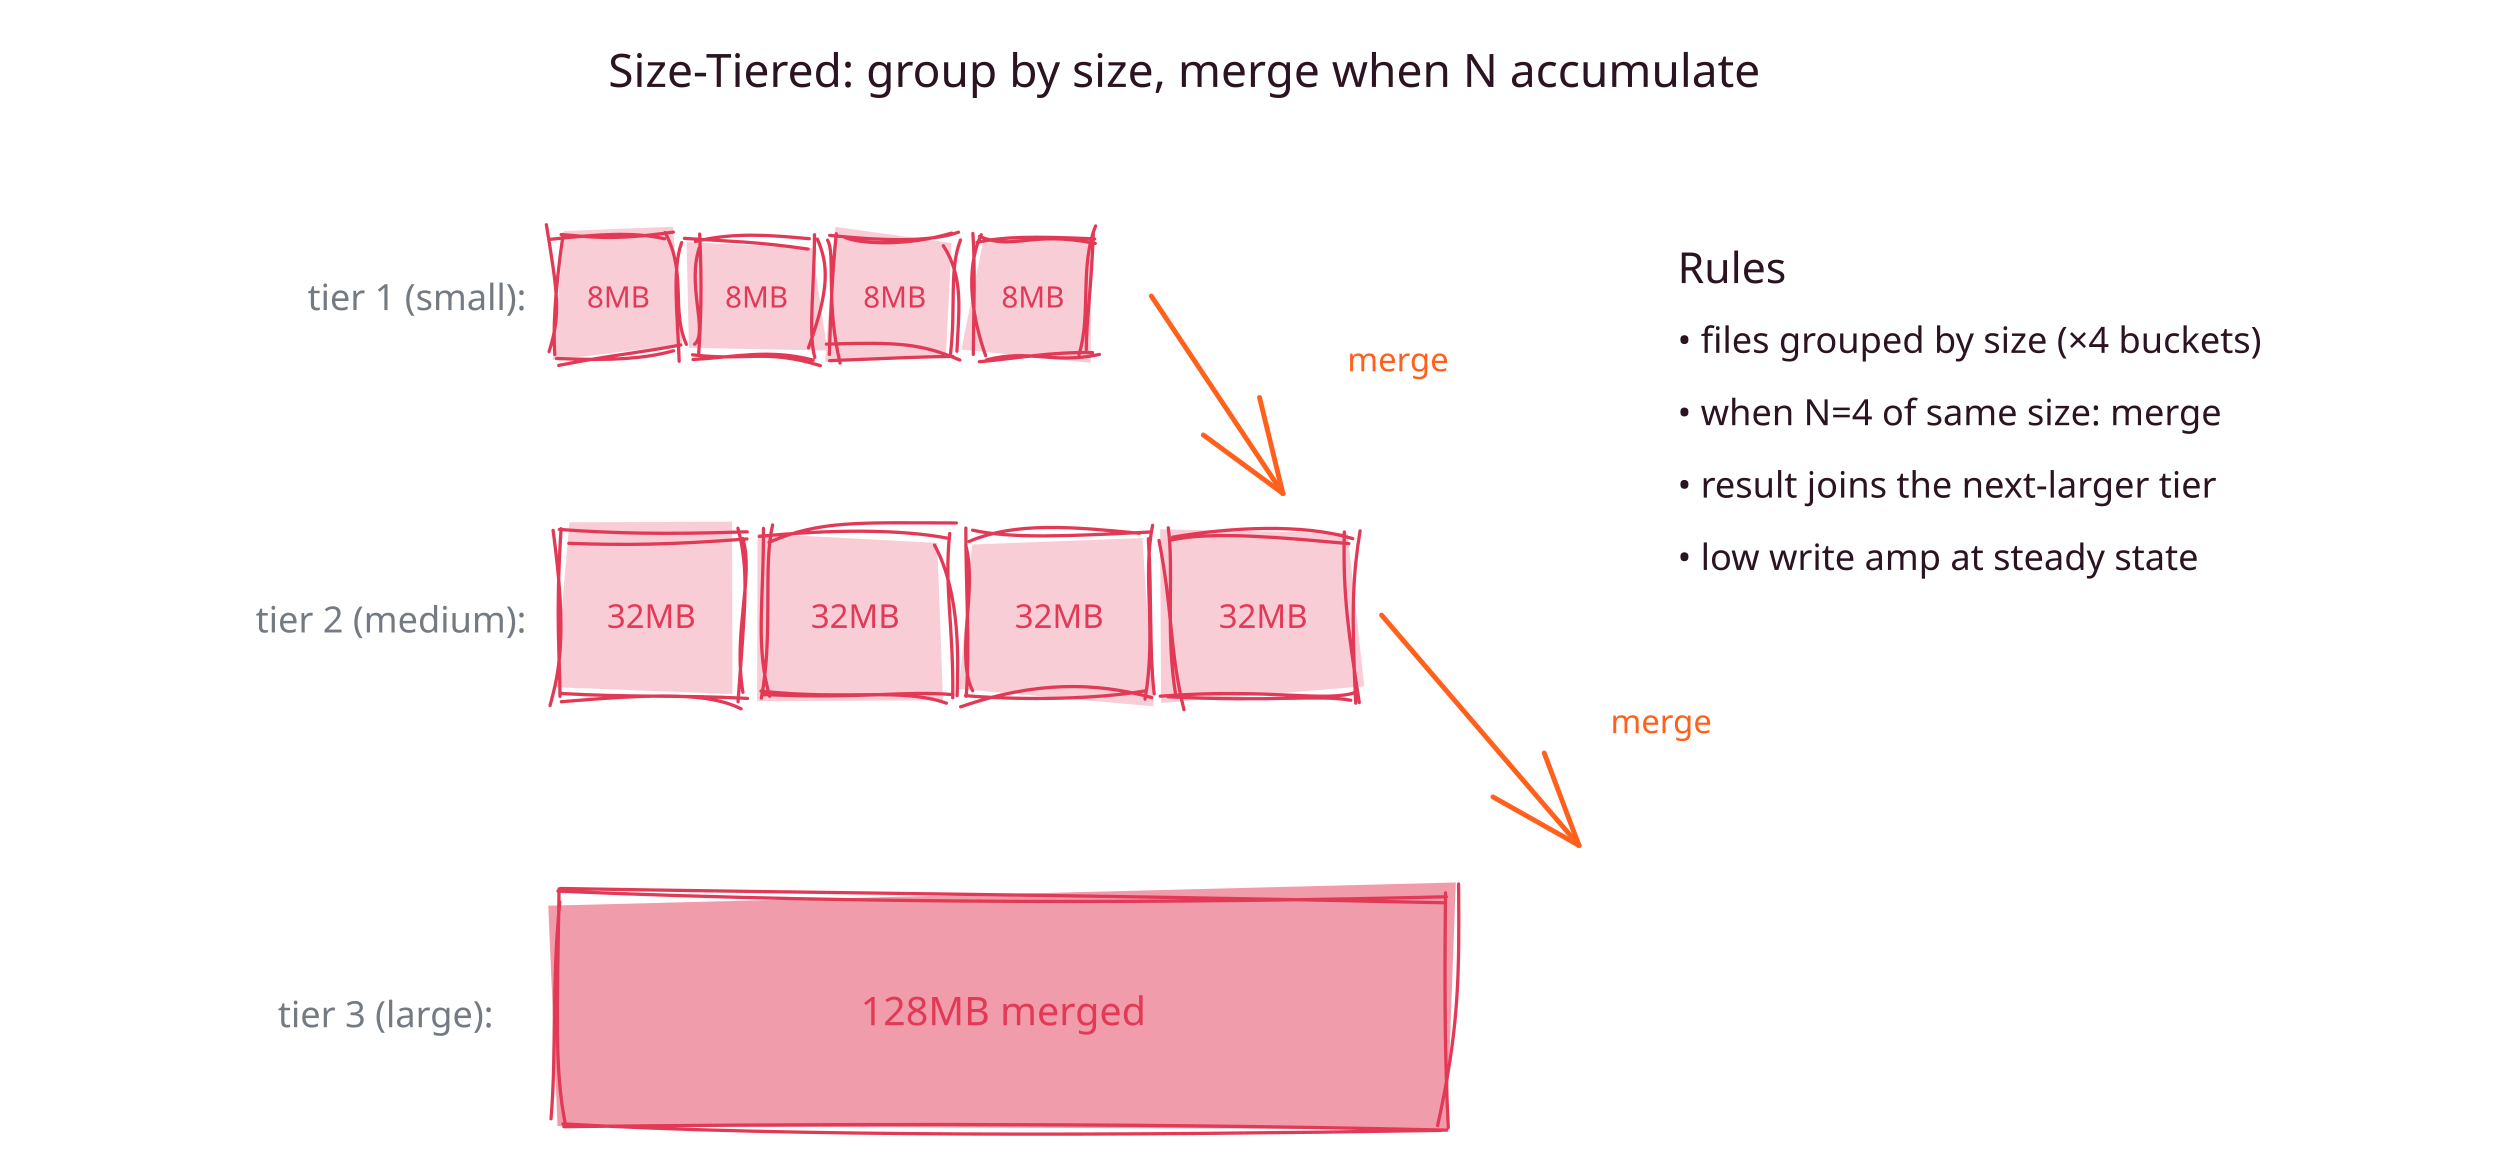
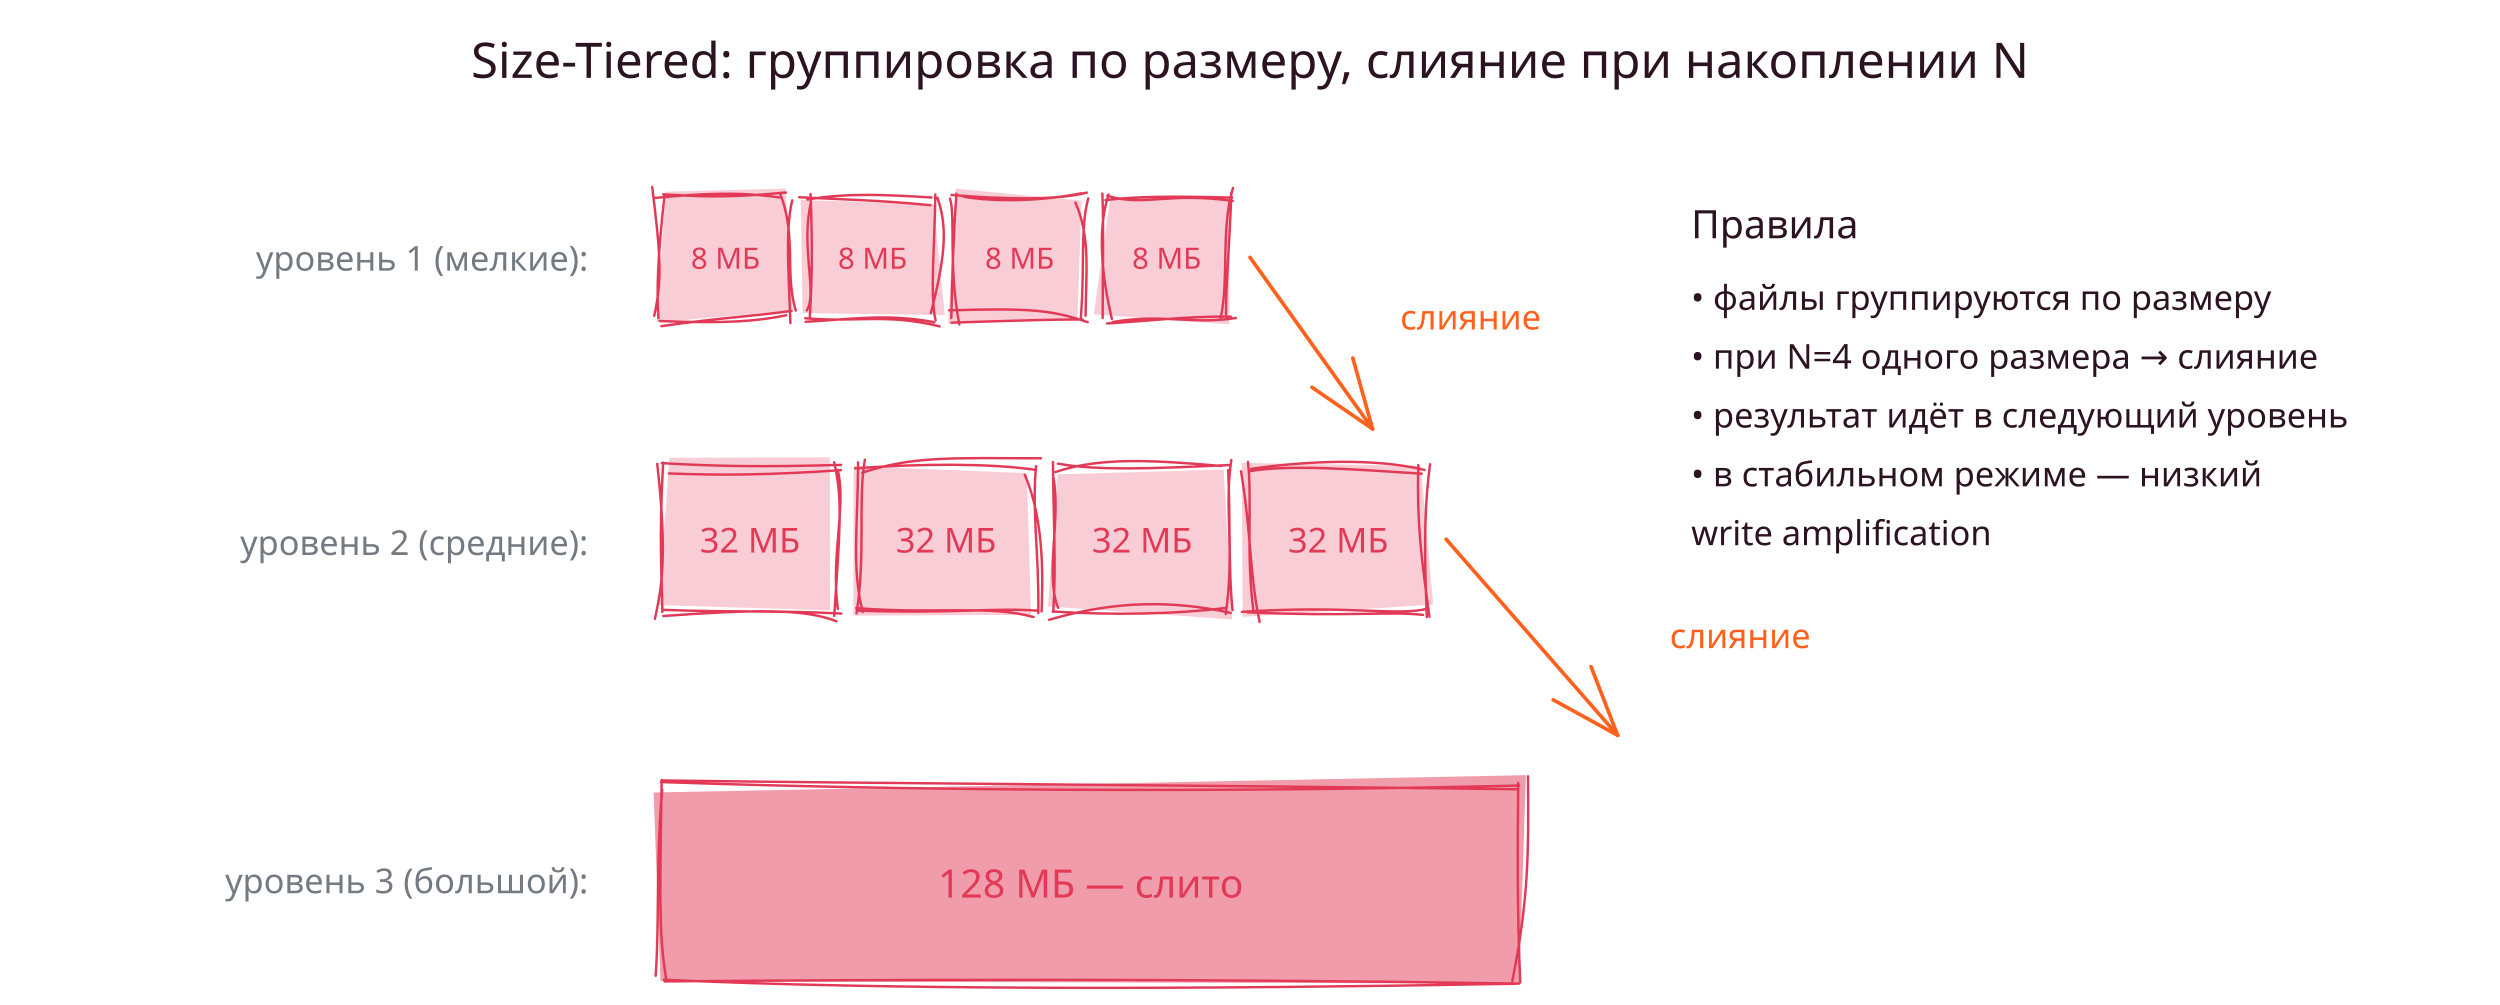
- <svg xmlns="http://www.w3.org/2000/svg" version="1.1" viewBox="0 0 760 352" width="760" height="352">
+ <svg xmlns="http://www.w3.org/2000/svg" version="1.1" viewBox="0 0 1020 410" width="1020" height="410">
  <defs>
    <style>
      @font-face {
        font-family: "Virgil";
        src: url("https://excalidraw.com/Virgil.woff2");
      }
      @font-face {
        font-family: "Cascadia";
        src: url("https://excalidraw.com/Cascadia.woff2");
      }
    </style>
  </defs>
-   <rect x="0" y="0" width="760" height="352" fill="transparent" />
-   <g transform="translate(10 10) rotate(0 350 11)">
-     <text x="350" y="11.0" dominant-baseline="central" font-family="Cascadia, Segoe UI Emoji" font-size="14px" fill="#2B1321" text-anchor="middle" style="white-space: pre;" direction="ltr">Size-Tiered: group by size, merge when N accumulate</text>
+   <rect x="0" y="0" width="1020" height="410" fill="transparent" />
+   <g transform="translate(10 10) rotate(0 500 14)">
+     <text x="500" y="14.0" dominant-baseline="central" font-family="Cascadia, Segoe UI Emoji" font-size="20px" fill="#2B1321" text-anchor="middle" style="white-space: pre;" direction="ltr">Size-Tiered: группировка по размеру, слияние при накоплении N</text>
  </g>
-   <g stroke-linecap="round" transform="translate(170 72) rotate(0 18 18)">
-     <path d="M1.51 -1.77 L34.55 -3.1 L37.49 32.71 L-1.97 37.48" stroke="none" stroke-width="0" fill="#F8CDD6" />
-     <path d="M-2.8 0.76 C12.12 -0.79, 22.42 -1.58, 32 0.58 M0.58 -0.69 C8.56 -0.17, 15.44 1.33, 34.69 -1.45 M32.18 -1.32 C38.9 11.1, 33.91 22.1, 38.66 32.69 M37.23 1.75 C34.25 9.72, 36 24.18, 36.47 37.82 M36.96 32.87 C22.68 35.53, 16.74 35.79, -0.16 39.08 M34.77 34.64 C26.27 36.96, 16.57 37.76, -0.83 36.97 M-3.08 34.88 C0.6 23.41, -0.53 17.02, -3.9 -3.69 M-1.35 35.77 C-1.82 28.47, -1.52 18.14, 1.18 -0.75" stroke="#E23956" stroke-width="1" fill="none" />
+   <g stroke-linecap="round" transform="translate(270 80) rotate(0 26 25)">
+     <path d="M1.51 -1.77 L50.55 -3.1 L53.49 46.71 L-1.97 51.48" stroke="none" stroke-width="0" fill="#F8CDD6" />
+     <path d="M-2.8 0.76 C16.7 -1.07, 31.59 -1.86, 48 0.58 M0.58 -0.69 C12.01 -0.24, 22.33 1.26, 50.69 -1.45 M48.18 -1.32 C55.11 15.91, 50.12 31.72, 54.66 46.69 M53.23 1.75 C50.2 14.26, 51.95 33.25, 52.47 51.82 M52.96 46.87 C34.24 49.35, 23.85 49.61, -0.16 53.08 M50.77 48.64 C38.34 51.23, 24.71 52.02, -0.83 50.97 M-3.08 48.88 C0.44 33.2, -0.7 22.59, -3.9 -3.69 M-1.35 49.77 C-2.09 39.24, -1.79 25.67, 1.18 -0.75" stroke="#E23956" stroke-width="1" fill="none" />
  </g>
-   <g transform="translate(170 72) rotate(0 18 18)">
-     <text x="18" y="18.0" dominant-baseline="central" font-family="Cascadia, Segoe UI Emoji" font-size="9px" fill="#E23956" text-anchor="middle" style="white-space: pre;" direction="ltr">8MB</text>
+   <g transform="translate(270 80) rotate(0 26 25)">
+     <text x="26" y="25.0" dominant-baseline="central" font-family="Cascadia, Segoe UI Emoji" font-size="12px" fill="#E23956" text-anchor="middle" style="white-space: pre;" direction="ltr">8 МБ</text>
  </g>
-   <g stroke-linecap="round" transform="translate(212 72) rotate(0 18 18)">
-     <path d="M-3.29 1.6 L34.91 3.39 L39.52 34.58 L-2.56 33.74" stroke="none" stroke-width="0" fill="#F8CDD6" />
-     <path d="M-3.94 0.47 C9.56 1.37, 17.94 1.44, 33.65 3.72 M-0.6 1.42 C11.15 -1.46, 22.28 -0.52, 34.04 0.57 M36.47 0.68 C39.8 8.26, 40.34 15.61, 33.78 33.74 M35.61 -0.64 C35.65 13.49, 33.59 29.69, 35.72 36.64 M37.38 39.16 C20.67 33.96, 14.76 37.87, -1.47 35.85 M35.22 37.49 C21.84 33.96, 11.47 36.59, -1.32 37.3 M-0.84 32.63 C3.48 29.09, -3.52 14.26, 0.83 2.66 M0.39 35.76 C1.08 25.26, 1.44 14.97, 0.7 -0.84" stroke="#E23956" stroke-width="1" fill="none" />
+   <g stroke-linecap="round" transform="translate(330 80) rotate(0 26 25)">
+     <path d="M-3.29 1.6 L50.91 3.39 L55.52 48.58 L-2.56 47.74" stroke="none" stroke-width="0" fill="#F8CDD6" />
+     <path d="M-3.94 0.47 C14.15 1.47, 27.11 1.54, 49.65 3.72 M-0.6 1.42 C15.96 -1.44, 31.91 -0.51, 50.04 0.57 M52.47 0.68 C56.05 11.25, 56.6 21.6, 49.78 47.74 M51.61 -0.64 C51.4 19.06, 49.33 40.83, 51.72 50.64 M53.38 53.16 C31.22 47.76, 19.86 51.67, -1.47 49.85 M51.22 51.49 C32.25 47.74, 16.29 50.36, -1.32 51.3 M-0.84 46.63 C3.62 39.61, -3.37 21.31, 0.83 2.66 M0.39 49.76 C1.24 35.25, 1.59 20.96, 0.7 -0.84" stroke="#E23956" stroke-width="1" fill="none" />
  </g>
-   <g transform="translate(212 72) rotate(0 18 18)">
-     <text x="18" y="18.0" dominant-baseline="central" font-family="Cascadia, Segoe UI Emoji" font-size="9px" fill="#E23956" text-anchor="middle" style="white-space: pre;" direction="ltr">8MB</text>
+   <g transform="translate(330 80) rotate(0 26 25)">
+     <text x="26" y="25.0" dominant-baseline="central" font-family="Cascadia, Segoe UI Emoji" font-size="12px" fill="#E23956" text-anchor="middle" style="white-space: pre;" direction="ltr">8 МБ</text>
  </g>
-   <g stroke-linecap="round" transform="translate(254 72) rotate(0 18 18)">
-     <path d="M-0.1 -3.02 L35.28 1.88 L33.55 36.45 L-3.16 38" stroke="none" stroke-width="0" fill="#F8CDD6" />
-     <path d="M2.91 0.18 C7.01 2.09, 21.46 3.01, 35.3 -1.14 M-1.79 -0.46 C13.74 1.25, 29.12 1.62, 37.4 -1.41 M32.77 2.69 C39.26 12.62, 37.33 23.53, 36.91 34.78 M37.99 0.96 C34.5 10.06, 36.62 20.81, 34.98 35.45 M37.8 37.46 C25.85 32.38, 19.18 31.94, -2.78 32.62 M35.68 36.34 C28.6 36.41, 16.78 36.85, -1.81 37.64 M1.39 38.38 C-3.09 19.56, 0.06 5.1, -2.43 1.01 M-1.87 35.74 C-1.45 22.04, -1.05 11.8, 0.23 -0.94" stroke="#E23956" stroke-width="1" fill="none" />
+   <g stroke-linecap="round" transform="translate(390 80) rotate(0 26 25)">
+     <path d="M-0.1 -3.02 L51.28 1.88 L49.55 50.45 L-3.16 52" stroke="none" stroke-width="0" fill="#F8CDD6" />
+     <path d="M2.91 0.18 C11.59 1.93, 30.63 2.85, 51.3 -1.14 M-1.79 -0.46 C19.92 1.35, 41.48 1.73, 53.4 -1.41 M48.77 2.69 C55 16.59, 53.07 31.47, 52.91 48.78 M53.99 0.96 C50.59 13.85, 52.71 28.41, 50.98 49.45 M53.8 51.46 C38.6 46.17, 28.68 45.74, -2.78 46.62 M51.68 50.34 C40.56 50.32, 24.68 50.77, -1.81 51.64 M1.39 52.38 C-3.2 28.02, -0.05 8.03, -2.43 1.01 M-1.87 49.74 C-1.43 31.27, -1.03 16.25, 0.23 -0.94" stroke="#E23956" stroke-width="1" fill="none" />
  </g>
-   <g transform="translate(254 72) rotate(0 18 18)">
-     <text x="18" y="18.0" dominant-baseline="central" font-family="Cascadia, Segoe UI Emoji" font-size="9px" fill="#E23956" text-anchor="middle" style="white-space: pre;" direction="ltr">8MB</text>
+   <g transform="translate(390 80) rotate(0 26 25)">
+     <text x="26" y="25.0" dominant-baseline="central" font-family="Cascadia, Segoe UI Emoji" font-size="12px" fill="#E23956" text-anchor="middle" style="white-space: pre;" direction="ltr">8 МБ</text>
  </g>
-   <g stroke-linecap="round" transform="translate(296 72) rotate(0 18 18)">
-     <path d="M3.1 0.35 L35.64 0.37 L35.58 38.33 L-3.75 34.26" stroke="none" stroke-width="0" fill="#F8CDD6" />
-     <path d="M1.77 -0.11 C12.45 4.25, 16.99 -1.97, 36.96 1.99 M1.02 1.66 C9.13 -0.05, 17.56 -0.23, 36.76 0.62 M37.06 -3.31 C32.16 8.98, 35.77 23.44, 32.03 35.83 M36.37 -1.43 C35.9 13.82, 34.21 26.33, 34.23 34.27 M38.23 35.75 C23.84 38.81, 17.19 34.02, 3.92 37.39 M36.13 35.19 C24.17 34.85, 11.68 37.12, 1.71 37.97 M3.63 36.12 C-0.21 25.23, -2.92 10.34, 2.3 -0.64 M-0.12 35.73 C0.01 22.83, 0.46 8.64, -0.24 -1.03" stroke="#E23956" stroke-width="1" fill="none" />
+   <g stroke-linecap="round" transform="translate(450 80) rotate(0 26 25)">
+     <path d="M3.1 0.35 L51.64 0.37 L51.58 52.33 L-3.75 48.26" stroke="none" stroke-width="0" fill="#F8CDD6" />
+     <path d="M1.77 -0.11 C17.03 4.47, 26.15 -1.75, 52.96 1.99 M1.02 1.66 C13.48 0.14, 26.25 -0.03, 52.76 0.62 M53.06 -3.31 C47.94 13.93, 51.55 33.35, 48.03 49.83 M52.37 -1.43 C51.79 18.65, 50.1 35.98, 50.23 48.27 M54.23 49.75 C35.59 52.58, 24.69 47.8, 3.92 51.39 M52.13 49.19 C34.46 48.91, 16.27 51.19, 1.71 51.97 M3.63 50.12 C-0.01 34.43, -2.73 14.74, 2.3 -0.64 M-0.12 49.73 C-0.09 31.28, 0.36 11.54, -0.24 -1.03" stroke="#E23956" stroke-width="1" fill="none" />
  </g>
-   <g transform="translate(296 72) rotate(0 18 18)">
-     <text x="18" y="18.0" dominant-baseline="central" font-family="Cascadia, Segoe UI Emoji" font-size="9px" fill="#E23956" text-anchor="middle" style="white-space: pre;" direction="ltr">8MB</text>
+   <g transform="translate(450 80) rotate(0 26 25)">
+     <text x="26" y="25.0" dominant-baseline="central" font-family="Cascadia, Segoe UI Emoji" font-size="12px" fill="#E23956" text-anchor="middle" style="white-space: pre;" direction="ltr">8 МБ</text>
  </g>
-   <g transform="translate(20 82) rotate(0 70 8)">
-     <text x="140" y="8.0" dominant-baseline="central" font-family="Cascadia, Segoe UI Emoji" font-size="11px" fill="#737A82" text-anchor="end" style="white-space: pre;" direction="ltr">tier 1 (small):</text>
+   <g transform="translate(20 94) rotate(0 110 11)">
+     <text x="220" y="11.0" dominant-baseline="central" font-family="Cascadia, Segoe UI Emoji" font-size="14px" fill="#737A82" text-anchor="end" style="white-space: pre;" direction="ltr">уровень 1 (мелкие):</text>
  </g>
  <g stroke-linecap="round">
-     <g transform="translate(350 90) rotate(0 20 30)">
-       <path d="M0 0 C6.67 10, 33.33 50, 40 60 M0 0 C6.67 10, 33.33 50, 40 60" stroke="#FF611D" stroke-width="1.5" fill="none" />
+     <g transform="translate(510 105) rotate(0 25 35)">
+       <path d="M0 0 C8.33 11.67, 41.67 58.33, 50 70 M0 0 C8.33 11.67, 41.67 58.33, 50 70" stroke="#FF611D" stroke-width="1.5" fill="none" />
    </g>
-     <g transform="translate(350 90) rotate(0 20 30)">
-       <path d="M15.83 42.24 C22.75 47.32, 29.68 52.41, 40 60 M15.83 42.24 C25.49 49.34, 35.15 56.44, 40 60" stroke="#FF611D" stroke-width="1.5" fill="none" />
+     <g transform="translate(510 105) rotate(0 25 35)">
+       <path d="M25.27 53.02 C32.35 57.89, 39.44 62.75, 50 70 M25.27 53.02 C35.15 59.81, 45.04 66.59, 50 70" stroke="#FF611D" stroke-width="1.5" fill="none" />
    </g>
-     <g transform="translate(350 90) rotate(0 20 30)">
-       <path d="M32.9 30.85 C34.93 39.2, 36.97 47.55, 40 60 M32.9 30.85 C35.74 42.5, 38.58 54.15, 40 60" stroke="#FF611D" stroke-width="1.5" fill="none" />
+     <g transform="translate(510 105) rotate(0 25 35)">
+       <path d="M41.96 41.1 C44.27 49.38, 46.57 57.66, 50 70 M41.96 41.1 C45.18 52.65, 48.39 64.2, 50 70" stroke="#FF611D" stroke-width="1.5" fill="none" />
    </g>
  </g>
-   <g transform="translate(395 102) rotate(0 30 7)">
-     <text x="30" y="7.0" dominant-baseline="central" font-family="Cascadia, Segoe UI Emoji" font-size="10px" fill="#FF611D" text-anchor="middle" style="white-space: pre;" direction="ltr">merge</text>
+   <g transform="translate(560 120) rotate(0 40 9)">
+     <text x="40" y="9.0" dominant-baseline="central" font-family="Cascadia, Segoe UI Emoji" font-size="14px" fill="#FF611D" text-anchor="middle" style="white-space: pre;" direction="ltr">слияние</text>
  </g>
-   <g stroke-linecap="round" transform="translate(170 162) rotate(0 28 25)">
-     <path d="M3.1 -3.22 L52.55 -3.41 L52.65 49.01 L-1.24 46.91" stroke="none" stroke-width="0" fill="#F8CDD6" />
-     <path d="M2.92 3.17 C19.78 3.76, 33.25 3.67, 57.08 1.84 M0.04 -1.05 C16.11 0.11, 31.67 0.54, 57.15 -0.33 M55.8 1.7 C59.3 13.29, 52.74 30.03, 55.84 48.44 M54.33 -1.42 C57.78 11.65, 56.56 20.92, 54.37 51.32 M55.28 53.48 C45.56 48.55, 29.74 48.89, 0.64 51.32 M57.26 50.32 C37.57 49.24, 21.91 50.09, 0.49 48.81 M-2.79 52.49 C-0.06 42.46, 2.58 31.53, -1.86 -0.76 M0.24 49.69 C0.24 38.32, -1.19 25.76, 0.57 -1.27" stroke="#E23956" stroke-width="1" fill="none" />
+   <g stroke-linecap="round" transform="translate(270 190) rotate(0 36 30)">
+     <path d="M3.1 -3.22 L68.55 -3.41 L68.65 59.01 L-1.24 56.91" stroke="none" stroke-width="0" fill="#F8CDD6" />
+     <path d="M2.92 3.17 C24.37 3.97, 42.41 3.88, 73.08 1.84 M0.04 -1.05 C20.67 0.2, 40.79 0.63, 73.15 -0.33 M71.8 1.7 C75.42 16.58, 68.86 36.61, 71.84 58.44 M70.33 -1.42 C73.92 13.94, 72.71 25.5, 70.37 61.32 M71.28 63.48 C58 58.29, 38.61 58.64, 0.64 61.32 M73.26 60.32 C48.51 59.04, 27.8 59.88, 0.49 58.81 M-2.79 62.49 C-0.17 50.36, 2.47 37.32, -1.86 -0.76 M0.24 59.69 C0.14 45.98, -1.29 31.09, 0.57 -1.27" stroke="#E23956" stroke-width="1" fill="none" />
  </g>
-   <g transform="translate(170 162) rotate(0 28 25)">
-     <text x="28" y="25.0" dominant-baseline="central" font-family="Cascadia, Segoe UI Emoji" font-size="10px" fill="#E23956" text-anchor="middle" style="white-space: pre;" direction="ltr">32MB</text>
+   <g transform="translate(270 190) rotate(0 36 30)">
+     <text x="36" y="30.0" dominant-baseline="central" font-family="Cascadia, Segoe UI Emoji" font-size="14px" fill="#E23956" text-anchor="middle" style="white-space: pre;" direction="ltr">32 МБ</text>
  </g>
-   <g stroke-linecap="round" transform="translate(232 162) rotate(0 28 25)">
-     <path d="M-1.71 0.16 L52.92 3.07 L54.68 50.88 L-1.84 51.17" stroke="none" stroke-width="0" fill="#F8CDD6" />
-     <path d="M1.78 2.88 C17.23 -3.84, 28.77 -3.08, 58.73 -3.02 M-1.15 1.07 C20.41 -1.07, 41.93 -1.2, 56.51 1.7 M52.09 3.71 C60.25 18.63, 59.22 39.91, 58.97 49.48 M56.71 0.19 C54.97 16.45, 57.94 28.5, 57.63 50.13 M55.7 51.77 C42.29 46.95, 25.25 50.95, -0.66 48.09 M57.71 49.17 C42.26 47.87, 31.07 50.54, 0 49.14 M-0.55 50.24 C3.13 30.87, -0.09 10.25, 2.87 -2.41 M1.98 49.68 C-2.43 34.33, 0.19 21.05, 0.1 -1.37" stroke="#E23956" stroke-width="1" fill="none" />
+   <g stroke-linecap="round" transform="translate(350 190) rotate(0 36 30)">
+     <path d="M-1.71 0.16 L68.92 3.07 L70.68 60.88 L-1.84 61.17" stroke="none" stroke-width="0" fill="#F8CDD6" />
+     <path d="M1.78 2.88 C21.81 -3.89, 37.94 -3.13, 74.73 -3.02 M-1.15 1.07 C26.34 -0.89, 53.78 -1.02, 72.51 1.7 M68.09 3.71 C76.4 22.62, 75.37 47.88, 74.97 59.48 M72.71 0.19 C70.97 19.47, 73.94 34.55, 73.63 60.13 M71.7 61.77 C53.73 56.69, 32.12 60.68, -0.66 58.09 M73.71 59.17 C54.75 57.81, 40.05 60.48, 0 59.14 M-0.55 60.24 C3.24 37.29, 0.01 13.09, 2.87 -2.41 M1.98 59.68 C-2.62 41.44, 0 25.28, 0.1 -1.37" stroke="#E23956" stroke-width="1" fill="none" />
  </g>
-   <g transform="translate(232 162) rotate(0 28 25)">
-     <text x="28" y="25.0" dominant-baseline="central" font-family="Cascadia, Segoe UI Emoji" font-size="10px" fill="#E23956" text-anchor="middle" style="white-space: pre;" direction="ltr">32MB</text>
+   <g transform="translate(350 190) rotate(0 36 30)">
+     <text x="36" y="30.0" dominant-baseline="central" font-family="Cascadia, Segoe UI Emoji" font-size="14px" fill="#E23956" text-anchor="middle" style="white-space: pre;" direction="ltr">32 МБ</text>
  </g>
-   <g stroke-linecap="round" transform="translate(294 162) rotate(0 28 25)">
-     <path d="M1.49 3.53 L53.28 1.56 L56.71 52.75 L-2.43 47.43" stroke="none" stroke-width="0" fill="#F8CDD6" />
-     <path d="M0.63 2.59 C14.67 -3.44, 32.29 -1.83, 52.39 0.12 M1.66 -0.82 C13.51 1.74, 29.78 1.06, 55.87 -0.28 M56.38 -2.29 C53.19 13.98, 57.69 29.78, 54.09 50.53 M55.09 1.8 C56.17 17.24, 55.32 36.08, 56.88 48.95 M56.13 50.06 C39.02 45.36, 20.76 45.01, -1.97 52.87 M54.17 48.02 C39.75 50.49, 17.83 51, -0.49 49.48 M1.68 47.99 C-3.69 37.28, 3.23 16.97, -0.39 3.94 M-0.27 49.66 C0.91 34.35, -0.43 16.34, -0.38 -1.46" stroke="#E23956" stroke-width="1" fill="none" />
+   <g stroke-linecap="round" transform="translate(430 190) rotate(0 36 30)">
+     <path d="M1.49 3.53 L69.28 1.56 L72.71 62.75 L-2.43 57.43" stroke="none" stroke-width="0" fill="#F8CDD6" />
+     <path d="M0.63 2.59 C19.26 -3.75, 41.46 -2.14, 68.39 0.12 M1.66 -0.82 C17.6 2.01, 37.97 1.32, 71.87 -0.28 M72.38 -2.29 C69.37 16.66, 73.87 35.16, 70.09 60.53 M71.09 1.8 C72.02 21, 71.18 43.6, 72.88 58.95 M72.13 60.06 C49.46 55.08, 25.62 54.73, -1.97 62.87 M70.17 58.02 C50.58 60.58, 23.49 61.08, -0.49 59.48 M1.68 57.99 C-3.76 44.23, 3.16 20.86, -0.39 3.94 M-0.27 59.66 C1.02 40.91, -0.31 19.46, -0.38 -1.46" stroke="#E23956" stroke-width="1" fill="none" />
  </g>
-   <g transform="translate(294 162) rotate(0 28 25)">
-     <text x="28" y="25.0" dominant-baseline="central" font-family="Cascadia, Segoe UI Emoji" font-size="10px" fill="#E23956" text-anchor="middle" style="white-space: pre;" direction="ltr">32MB</text>
+   <g transform="translate(430 190) rotate(0 36 30)">
+     <text x="36" y="30.0" dominant-baseline="central" font-family="Cascadia, Segoe UI Emoji" font-size="14px" fill="#E23956" text-anchor="middle" style="white-space: pre;" direction="ltr">32 МБ</text>
  </g>
-   <g stroke-linecap="round" transform="translate(356 162) rotate(0 28 25)">
-     <path d="M-3.31 -1.1 L53.65 0.05 L58.74 46.63 L-3.03 51.69" stroke="none" stroke-width="0" fill="#F8CDD6" />
-     <path d="M-0.51 2.3 C12.11 -0.8, 35.81 1.66, 54.04 3.26 M0.48 1.3 C17.8 -1.68, 40.04 -2.93, 55.22 1.74 M52.68 -0.28 C52.14 19.32, 54.17 31.66, 57.22 51.57 M57.47 -0.6 C55.36 12.04, 54.71 23.65, 56.14 51.77 M56.55 48.36 C46.95 51.77, 30.67 47.07, -3.28 49.64 M54.62 50.87 C44.44 49.11, 30.99 51.45, -0.98 49.81 M3.92 53.74 C-0.51 35.7, 0.55 23.68, -3.66 2.29 M1.47 49.65 C-1.76 30.36, 0.95 11.63, -0.85 -1.56" stroke="#E23956" stroke-width="1" fill="none" />
+   <g stroke-linecap="round" transform="translate(510 190) rotate(0 36 30)">
+     <path d="M-3.31 -1.1 L69.65 0.05 L74.74 56.63 L-3.03 61.69" stroke="none" stroke-width="0" fill="#F8CDD6" />
+     <path d="M-0.51 2.3 C16.7 -0.73, 44.98 1.73, 70.04 3.26 M0.48 1.3 C23.27 -1.97, 50.96 -3.21, 71.22 1.74 M68.68 -0.28 C67.95 22.71, 69.98 38.43, 73.22 61.57 M73.47 -0.6 C71.47 14.54, 70.81 28.65, 72.14 61.77 M72.55 58.36 C59.58 61.47, 39.93 56.77, -3.28 59.64 M70.62 60.87 C56.82 59.34, 39.73 61.68, -0.98 59.81 M3.92 63.74 C-0.36 43.17, 0.7 28.63, -3.66 2.29 M1.47 59.65 C-1.74 36.37, 0.98 13.65, -0.85 -1.56" stroke="#E23956" stroke-width="1" fill="none" />
  </g>
-   <g transform="translate(356 162) rotate(0 28 25)">
-     <text x="28" y="25.0" dominant-baseline="central" font-family="Cascadia, Segoe UI Emoji" font-size="10px" fill="#E23956" text-anchor="middle" style="white-space: pre;" direction="ltr">32MB</text>
+   <g transform="translate(510 190) rotate(0 36 30)">
+     <text x="36" y="30.0" dominant-baseline="central" font-family="Cascadia, Segoe UI Emoji" font-size="14px" fill="#E23956" text-anchor="middle" style="white-space: pre;" direction="ltr">32 МБ</text>
  </g>
-   <g transform="translate(20 180) rotate(0 70 8)">
-     <text x="140" y="8.0" dominant-baseline="central" font-family="Cascadia, Segoe UI Emoji" font-size="11px" fill="#737A82" text-anchor="end" style="white-space: pre;" direction="ltr">tier 2 (medium):</text>
+   <g transform="translate(20 210) rotate(0 110 11)">
+     <text x="220" y="11.0" dominant-baseline="central" font-family="Cascadia, Segoe UI Emoji" font-size="14px" fill="#737A82" text-anchor="end" style="white-space: pre;" direction="ltr">уровень 2 (средние):</text>
  </g>
  <g stroke-linecap="round">
-     <g transform="translate(420 187) rotate(0 30 35)">
-       <path d="M0 0 C10 11.67, 50 58.33, 60 70 M0 0 C10 11.67, 50 58.33, 60 70" stroke="#FF611D" stroke-width="1.5" fill="none" />
+     <g transform="translate(590 220) rotate(0 35 40)">
+       <path d="M0 0 C11.67 13.33, 58.33 66.67, 70 80 M0 0 C11.67 13.33, 58.33 66.67, 70 80" stroke="#FF611D" stroke-width="1.5" fill="none" />
    </g>
-     <g transform="translate(420 187) rotate(0 30 35)">
-       <path d="M33.86 55.27 C41.35 59.49, 48.84 63.71, 60 70 M33.86 55.27 C40.91 59.24, 47.95 63.21, 60 70" stroke="#FF611D" stroke-width="1.5" fill="none" />
+     <g transform="translate(590 220) rotate(0 35 40)">
+       <path d="M43.71 65.54 C51.25 69.68, 58.78 73.83, 70 80 M43.71 65.54 C50.8 69.44, 57.88 73.33, 70 80" stroke="#FF611D" stroke-width="1.5" fill="none" />
    </g>
-     <g transform="translate(420 187) rotate(0 30 35)">
-       <path d="M49.44 41.92 C52.47 49.97, 55.49 58.01, 60 70 M49.44 41.92 C52.29 49.48, 55.13 57.05, 60 70" stroke="#FF611D" stroke-width="1.5" fill="none" />
+     <g transform="translate(590 220) rotate(0 35 40)">
+       <path d="M59.16 52.03 C62.27 60.04, 65.37 68.06, 70 80 M59.16 52.03 C62.08 59.56, 65 67.1, 70 80" stroke="#FF611D" stroke-width="1.5" fill="none" />
    </g>
  </g>
-   <g transform="translate(475 212) rotate(0 30 7)">
-     <text x="30" y="7.0" dominant-baseline="central" font-family="Cascadia, Segoe UI Emoji" font-size="10px" fill="#FF611D" text-anchor="middle" style="white-space: pre;" direction="ltr">merge</text>
+   <g transform="translate(670 250) rotate(0 40 9)">
+     <text x="40" y="9.0" dominant-baseline="central" font-family="Cascadia, Segoe UI Emoji" font-size="14px" fill="#FF611D" text-anchor="middle" style="white-space: pre;" direction="ltr">слияние</text>
  </g>
-   <g stroke-linecap="round" transform="translate(170 272) rotate(0 135 35)">
-     <path d="M-3.32 3.33 L272.56 -3.73 L269.82 71.31 L-0.52 70.34" stroke="none" stroke-width="0" fill="#F09CAB" />
-     <path d="M0.5 -1.9 C75.56 -0.56, 155.16 -0.09, 268.56 2.43 M-0.39 -1.1 C95.4 3.02, 191.26 2.52, 269.7 0.62 M273.41 -3.27 C273.67 24.95, 273.54 40.89, 267.03 70.19 M269.43 -0.58 C269.22 21.71, 269.04 45.94, 270.27 70.82 M268.12 71.64 C170.32 73.25, 68.96 73.59, 1.13 69.66 M269.8 71.56 C165.32 69.1, 61.84 69.81, 1.41 70.51 M-2.49 68.11 C-0.76 47.31, -2.35 27.65, 0.18 2.17 M1.83 69.61 C-1.45 52.67, -0.61 36.39, -0.04 -1.8" stroke="#E23956" stroke-width="1" fill="none" />
+   <g stroke-linecap="round" transform="translate(270 320) rotate(0 175 40)">
+     <path d="M-3.32 3.33 L352.56 -3.73 L349.82 81.31 L-0.52 80.34" stroke="none" stroke-width="0" fill="#F09CAB" />
+     <path d="M0.41 -1.57 C98.79 -0.25, 200.95 0.14, 348.81 2.02 M-0.32 -0.92 C123.86 3.32, 248.1 2.91, 349.75 0.52 M353.41 -3.27 C353.76 28.09, 353.63 47.17, 347.03 80.19 M349.43 -0.58 C349.15 25.04, 348.97 52.61, 350.27 80.82 M348.44 81.36 C221.02 83.7, 90.64 83.98, 0.94 79.72 M349.84 81.29 C214.53 79.11, 80.05 79.7, 1.17 80.42 M-2.49 78.11 C-0.86 54.11, -2.45 31.24, 0.18 2.17 M1.83 79.61 C-1.45 60.3, -0.62 41.65, -0.04 -1.8" stroke="#E23956" stroke-width="1" fill="none" />
  </g>
-   <g transform="translate(170 272) rotate(0 135 35)">
-     <text x="135" y="35.0" dominant-baseline="central" font-family="Cascadia, Segoe UI Emoji" font-size="12px" fill="#E23956" text-anchor="middle" style="white-space: pre;" direction="ltr">128MB merged</text>
+   <g transform="translate(270 320) rotate(0 175 40)">
+     <text x="175" y="40.0" dominant-baseline="central" font-family="Cascadia, Segoe UI Emoji" font-size="16px" fill="#E23956" text-anchor="middle" style="white-space: pre;" direction="ltr">128 МБ — слито</text>
  </g>
-   <g transform="translate(10 300) rotate(0 70 8)">
-     <text x="140" y="8.0" dominant-baseline="central" font-family="Cascadia, Segoe UI Emoji" font-size="11px" fill="#737A82" text-anchor="end" style="white-space: pre;" direction="ltr">tier 3 (large):</text>
+   <g transform="translate(20 348) rotate(0 110 11)">
+     <text x="220" y="11.0" dominant-baseline="central" font-family="Cascadia, Segoe UI Emoji" font-size="14px" fill="#737A82" text-anchor="end" style="white-space: pre;" direction="ltr">уровень 3 (большой):</text>
  </g>
-   <g transform="translate(510 72) rotate(0 120 9)">
-     <text x="0" y="9.0" dominant-baseline="central" font-family="Cascadia, Segoe UI Emoji" font-size="13px" fill="#2B1321" text-anchor="start" style="white-space: pre;" direction="ltr">Rules</text>
+   <g transform="translate(690 80) rotate(0 140 11)">
+     <text x="0" y="11.0" dominant-baseline="central" font-family="Cascadia, Segoe UI Emoji" font-size="16px" fill="#2B1321" text-anchor="start" style="white-space: pre;" direction="ltr">Правила</text>
  </g>
-   <g transform="translate(510 94) rotate(0 120 9)">
-     <text x="0" y="9.0" dominant-baseline="central" font-family="Cascadia, Segoe UI Emoji" font-size="11px" fill="#2B1321" text-anchor="start" style="white-space: pre;" direction="ltr">• files grouped by size (×4 buckets)</text>
+   <g transform="translate(690 110) rotate(0 160 11)">
+     <text x="0" y="11.0" dominant-baseline="central" font-family="Cascadia, Segoe UI Emoji" font-size="14px" fill="#2B1321" text-anchor="start" style="white-space: pre;" direction="ltr">• файлы группируются по размеру</text>
  </g>
-   <g transform="translate(510 116) rotate(0 120 9)">
-     <text x="0" y="9.0" dominant-baseline="central" font-family="Cascadia, Segoe UI Emoji" font-size="11px" fill="#2B1321" text-anchor="start" style="white-space: pre;" direction="ltr">• when N=4 of same size: merge</text>
+   <g transform="translate(690 134) rotate(0 160 11)">
+     <text x="0" y="11.0" dominant-baseline="central" font-family="Cascadia, Segoe UI Emoji" font-size="14px" fill="#2B1321" text-anchor="start" style="white-space: pre;" direction="ltr">• при N=4 одного размера → слияние</text>
  </g>
-   <g transform="translate(510 138) rotate(0 120 9)">
-     <text x="0" y="9.0" dominant-baseline="central" font-family="Cascadia, Segoe UI Emoji" font-size="11px" fill="#2B1321" text-anchor="start" style="white-space: pre;" direction="ltr">• result joins the next-larger tier</text>
+   <g transform="translate(690 158) rotate(0 160 11)">
+     <text x="0" y="11.0" dominant-baseline="central" font-family="Cascadia, Segoe UI Emoji" font-size="14px" fill="#2B1321" text-anchor="start" style="white-space: pre;" direction="ltr">• результат идёт в следующий уровень</text>
  </g>
-   <g transform="translate(510 160) rotate(0 120 9)">
-     <text x="0" y="9.0" dominant-baseline="central" font-family="Cascadia, Segoe UI Emoji" font-size="11px" fill="#2B1321" text-anchor="start" style="white-space: pre;" direction="ltr">• low write amp at steady state</text>
+   <g transform="translate(690 182) rotate(0 160 11)">
+     <text x="0" y="11.0" dominant-baseline="central" font-family="Cascadia, Segoe UI Emoji" font-size="14px" fill="#2B1321" text-anchor="start" style="white-space: pre;" direction="ltr">• в стабильном режиме — низкий</text>
+   </g>
+   <g transform="translate(690 206) rotate(0 160 11)">
+     <text x="0" y="11.0" dominant-baseline="central" font-family="Cascadia, Segoe UI Emoji" font-size="14px" fill="#2B1321" text-anchor="start" style="white-space: pre;" direction="ltr">  write amplification</text>
  </g>
</svg>
